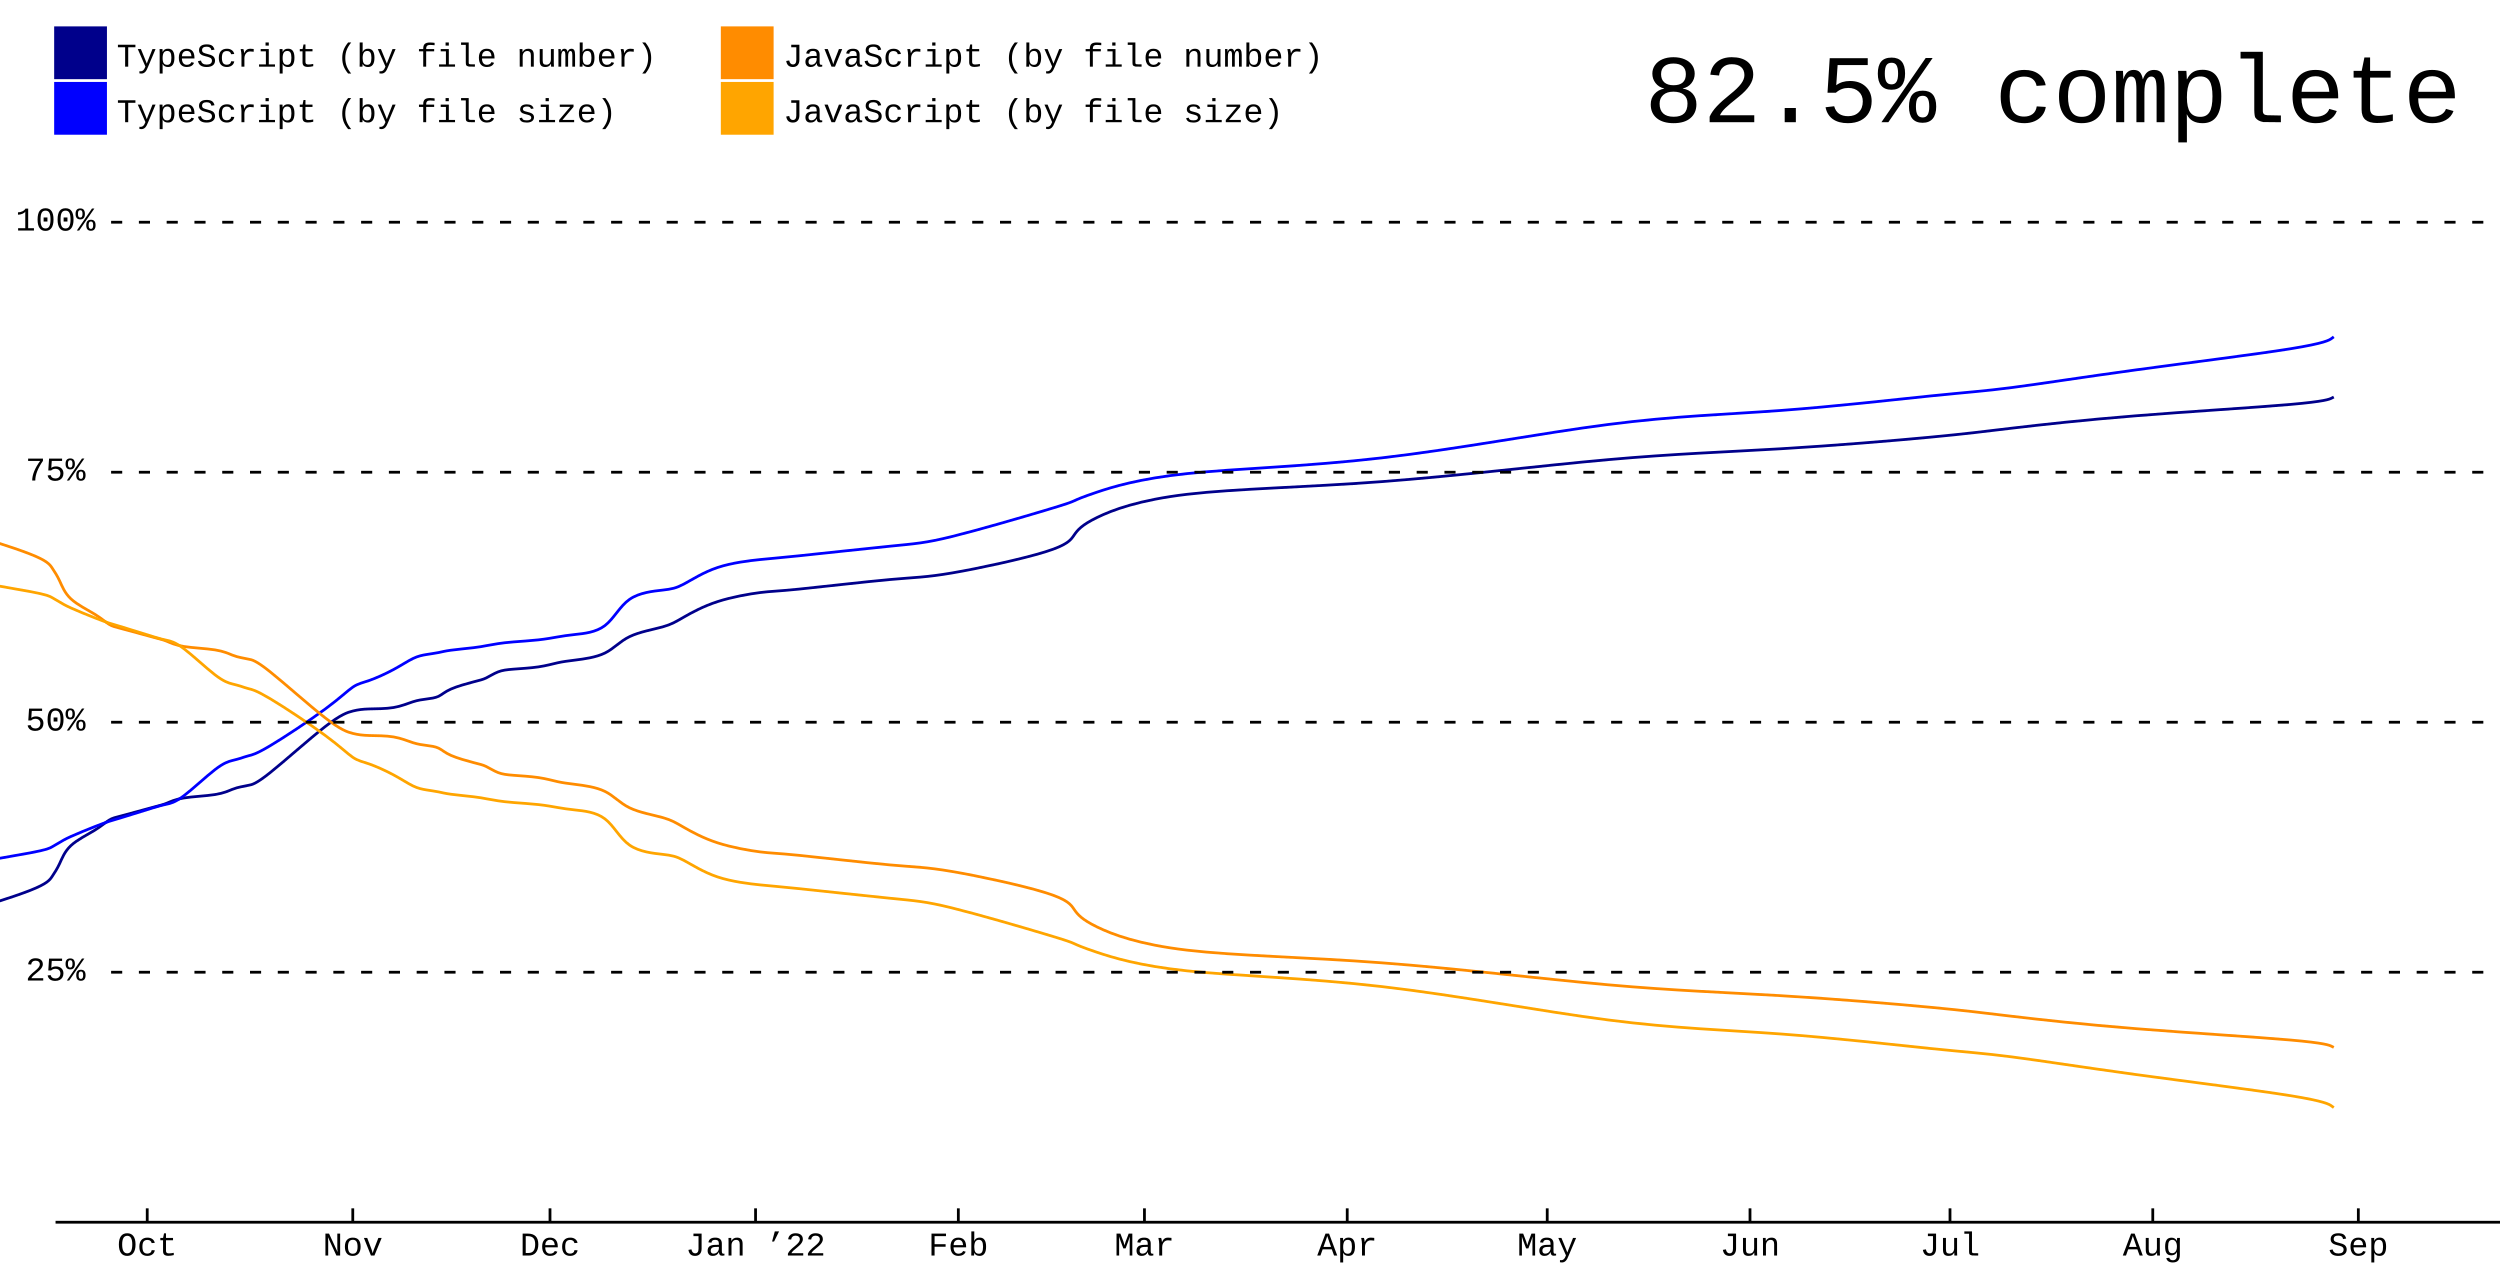
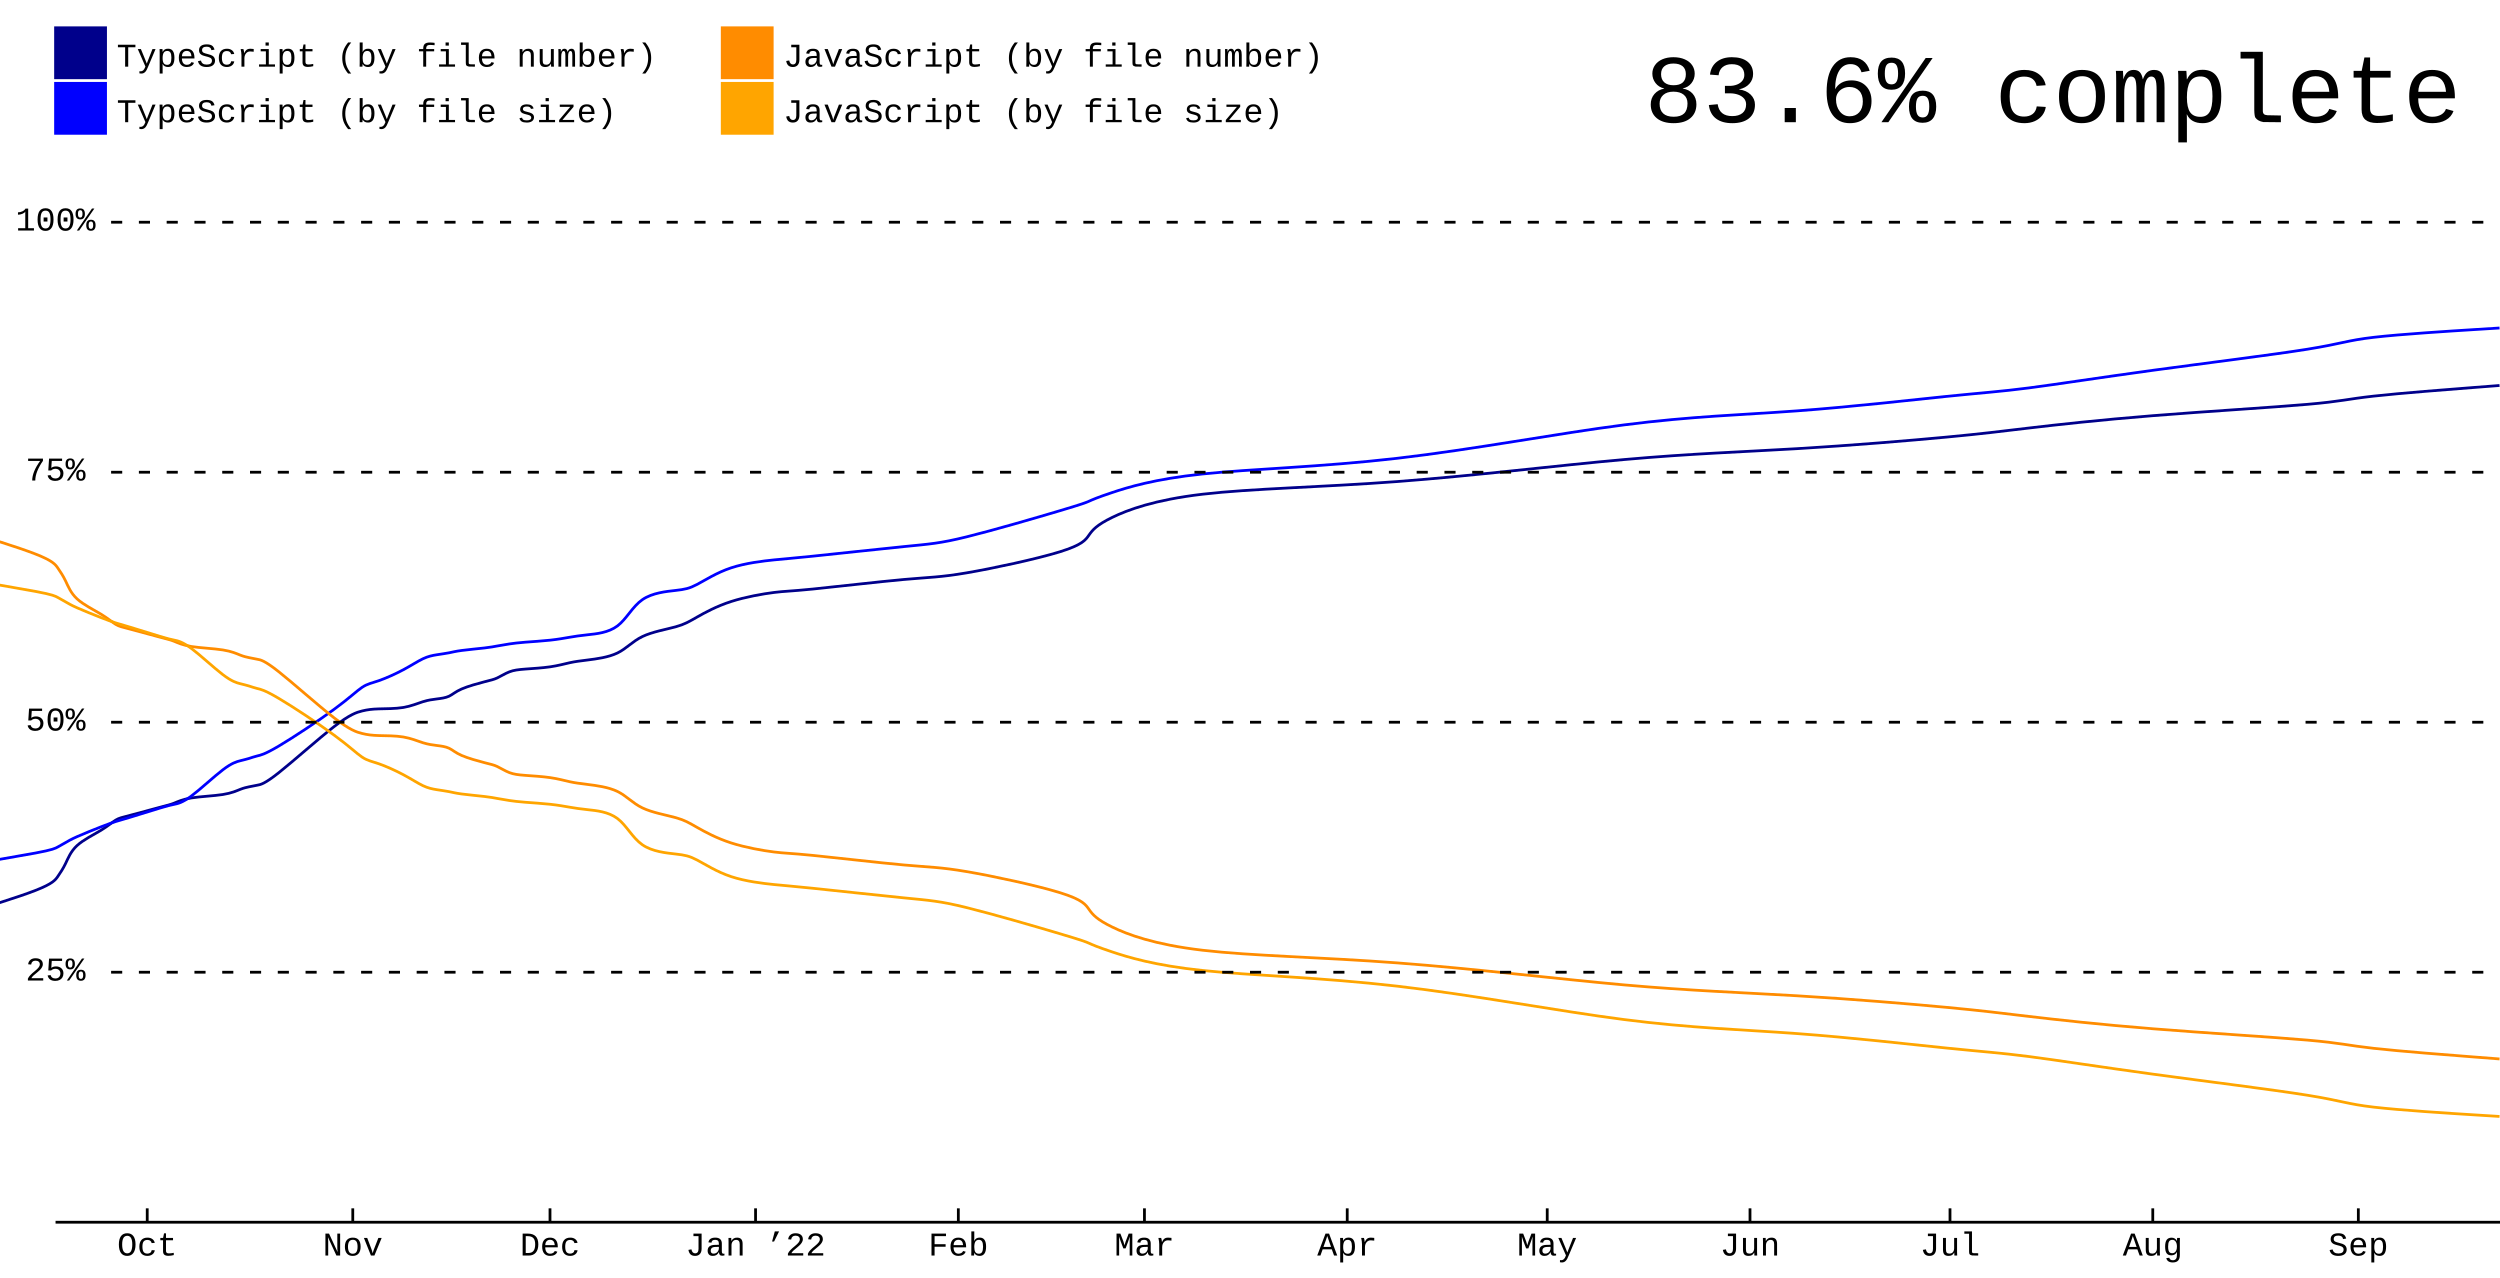
<svg xmlns="http://www.w3.org/2000/svg" viewBox="0 0 900 460" width="900" height="460">
  <style>
    text {
      font-family: "Courier New", Courier, monospace;
    }
    .legend {
      font-size: 12px;
    }
  </style>
  <g class="lines" fill="none" transform="translate(20, 80)">&gt;
-     <path stroke="darkblue" d="M820.16,62.937L819.387,63.327C818.613,63.718,817.065,64.498,804.481,65.6C791.897,66.702,768.276,68.126,748.975,69.678C729.674,71.23,714.693,72.91,704.326,74.135C693.959,75.36,688.205,76.129,674.88,77.386C661.555,78.643,640.659,80.387,621.03,81.558C601.401,82.729,583.04,83.327,558.926,85.473C534.811,87.62,504.944,91.315,477.431,93.386C449.919,95.458,424.762,95.906,407.385,97.945C390.009,99.984,380.413,103.614,374.897,106.318C369.38,109.021,367.943,110.799,366.717,112.576C365.49,114.354,364.476,116.131,356.185,118.699C347.894,121.267,332.326,124.626,322.748,126.26C313.169,127.895,309.58,127.805,300.28,128.643C290.981,129.48,275.971,131.246,267.639,132.079C259.307,132.913,257.654,132.816,253.705,133.312C249.757,133.809,243.514,134.899,238.335,136.577C233.156,138.254,229.041,140.52,226.209,142.146C223.377,143.772,221.829,144.759,218.54,145.68C215.25,146.601,210.219,147.457,206.652,149.188C203.085,150.919,200.982,153.524,197.752,155.103C194.523,156.682,190.168,157.235,187.205,157.61C184.242,157.984,182.671,158.18,180.776,158.599C178.881,159.018,176.663,159.661,173.802,160.08C170.941,160.499,167.438,160.695,164.911,160.891C162.384,161.087,160.834,161.283,159.301,161.88C157.767,162.478,156.25,163.477,155.003,164.075C153.755,164.672,152.776,164.868,150.488,165.466C148.201,166.063,144.604,167.063,142.342,168.062C140.08,169.061,139.153,170.06,137.905,170.658C136.656,171.255,135.087,171.451,133.556,171.647C132.026,171.843,130.534,172.039,128.656,172.637C126.777,173.234,124.512,174.233,121.675,174.71C118.839,175.186,115.432,175.14,112.969,175.215C110.506,175.29,108.987,175.486,107.032,175.966C105.077,176.447,102.685,177.211,97.012,181.615C91.338,186.018,82.383,194.06,77.213,198.18C72.043,202.299,70.657,202.495,69.526,202.691C68.394,202.887,67.516,203.083,66.633,203.279C65.751,203.475,64.864,203.671,63.583,204.184C62.303,204.698,60.629,205.529,57.393,206.042C54.156,206.556,49.358,206.752,46.141,207.273C42.923,207.793,41.287,208.639,40.019,209.16C38.752,209.68,37.852,209.876,34.986,210.645C32.12,211.414,27.289,212.756,24.373,213.525C21.457,214.295,20.458,214.491,19.237,215.26C18.016,216.029,16.574,217.371,14.022,218.936C11.47,220.5,7.808,222.288,5.528,224.413C3.248,226.539,2.349,229.001,1.46,230.897C0.572,232.793,-0.307,234.123,-1.185,235.452C-2.063,236.781,-2.941,238.111,-9.226,240.573C-15.51,243.036,-27.201,246.632,-35.444,249.095C-43.687,251.557,-48.483,252.887,-54.376,253.649C-60.27,254.412,-67.262,254.608,-73.483,254.804C-79.704,255,-85.154,255.196,-93.093,255.724C-101.032,256.253,-111.461,257.114,-118.143,258.752C-124.826,260.389,-127.763,262.802,-130.987,264.107C-134.21,265.412,-137.721,265.608,-141.189,267.467C-144.657,269.326,-148.082,272.848,-150.316,274.707C-152.549,276.566,-153.591,276.762,-157.594,277.217C-161.598,277.673,-168.563,278.388,-173.786,278.843C-179.009,279.299,-182.49,279.495,-185.998,280.776C-189.507,282.057,-193.045,284.423,-196.555,285.704C-200.064,286.985,-203.546,287.181,-206.793,287.377C-210.04,287.573,-213.052,287.769,-216.64,287.965C-220.227,288.161,-224.39,288.357,-229.25,288.553C-234.111,288.749,-239.669,288.945,-244.947,289.684C-250.224,290.422,-255.221,291.704,-260.123,292.442C-265.025,293.181,-269.833,293.377,-273.432,294.01C-277.032,294.644,-279.423,295.715,-287.771,300.735C-296.119,305.756,-310.424,314.726,-320.67,320.31C-330.915,325.893,-337.102,328.09,-348.392,330.968C-359.682,333.845,-376.076,337.404,-395.812,340.538C-415.549,343.672,-438.628,346.381,-450.168,347.736L-461.708,349.091" />
-     <path stroke="blue" d="M820.16,41.268L819.387,41.836C818.613,42.404,817.065,43.54,804.481,45.568C791.897,47.595,768.276,50.515,748.975,53.157C729.674,55.799,714.693,58.165,704.326,59.511C693.959,60.858,688.205,61.185,674.88,62.552C661.555,63.919,640.659,66.324,621.03,67.772C601.401,69.22,583.04,69.711,558.926,72.818C534.811,75.925,504.944,81.648,477.431,84.833C449.919,88.017,424.762,88.663,407.385,90.491C390.009,92.319,380.413,95.33,374.897,97.181C369.38,99.032,367.943,99.725,366.717,100.284C365.49,100.843,364.476,101.268,356.185,103.749C347.894,106.231,332.326,110.768,322.748,113.139C313.169,115.51,309.58,115.715,300.28,116.643C290.981,117.571,275.971,119.223,267.639,120.088C259.307,120.952,257.654,121.029,253.705,121.435C249.757,121.84,243.514,122.575,238.335,124.301C233.156,126.027,229.041,128.746,226.209,130.253C223.377,131.76,221.829,132.056,218.54,132.435C215.25,132.813,210.219,133.274,206.652,135.762C203.085,138.25,200.982,142.766,197.752,145.221C194.523,147.677,190.168,148.072,187.205,148.393C184.242,148.715,182.671,148.962,180.776,149.293C178.881,149.623,176.663,150.038,173.802,150.352C170.941,150.666,167.438,150.879,164.911,151.083C162.384,151.286,160.834,151.48,159.301,151.712C157.767,151.943,156.25,152.213,155.003,152.451C153.755,152.689,152.776,152.896,150.488,153.165C148.201,153.434,144.604,153.767,142.342,154.074C140.08,154.382,139.153,154.665,137.905,154.912C136.656,155.16,135.087,155.373,133.556,155.624C132.026,155.876,130.534,156.166,128.656,157.074C126.777,157.983,124.512,159.509,121.675,161.036C118.839,162.562,115.432,164.09,112.969,164.958C110.506,165.825,108.987,166.031,107.032,167.351C105.077,168.67,102.685,171.102,97.012,175.289C91.338,179.475,82.383,185.417,77.213,188.493C72.043,191.57,70.657,191.782,69.526,192.063C68.394,192.343,67.516,192.691,66.633,192.972C65.751,193.252,64.864,193.465,63.583,193.797C62.303,194.13,60.629,194.582,57.393,197.072C54.156,199.561,49.358,204.088,46.141,206.508C42.923,208.928,41.287,209.24,40.019,209.503C38.752,209.765,37.852,209.978,34.986,210.851C32.12,211.724,27.289,213.256,24.373,214.153C21.457,215.05,20.458,215.311,19.237,215.702C18.016,216.093,16.574,216.615,14.022,217.619C11.47,218.623,7.808,220.109,5.528,221.141C3.248,222.172,2.349,222.749,1.46,223.284C0.572,223.82,-0.307,224.314,-1.185,224.827C-2.063,225.339,-2.941,225.87,-9.226,227.047C-15.51,228.225,-27.201,230.049,-35.444,232.048C-43.687,234.047,-48.483,236.221,-54.376,237.415C-60.27,238.608,-67.262,238.822,-73.483,239.03C-79.704,239.239,-85.154,239.443,-93.093,239.747C-101.032,240.051,-111.461,240.455,-118.143,241.669C-124.826,242.882,-127.763,244.904,-130.987,246.028C-134.21,247.152,-137.721,247.377,-141.189,250.046C-144.657,252.716,-148.082,257.829,-150.316,260.457C-152.549,263.084,-153.591,263.226,-157.594,263.414C-161.598,263.602,-168.563,263.835,-173.786,264.259C-179.009,264.683,-182.49,265.297,-185.998,268.955C-189.507,272.614,-193.045,279.318,-196.555,282.906C-200.064,286.495,-203.546,286.968,-206.793,287.393C-210.04,287.817,-213.052,288.193,-216.64,288.487C-220.227,288.781,-224.39,288.994,-229.25,289.204C-234.111,289.414,-239.669,289.621,-244.947,290.452C-250.224,291.284,-255.221,292.739,-260.123,293.621C-265.025,294.503,-269.833,294.812,-273.432,295.29C-277.032,295.769,-279.423,296.418,-287.771,302.073C-296.119,307.729,-310.424,318.391,-320.67,324.321C-330.915,330.252,-337.102,331.451,-348.392,333.935C-359.682,336.418,-376.076,340.186,-395.812,343.37C-415.549,346.554,-438.628,349.154,-450.168,350.455L-461.708,351.755" />
-     <path stroke="darkorange" d="M820.16,297.063L819.387,296.673C818.613,296.282,817.065,295.502,804.481,294.4C791.897,293.298,768.276,291.874,748.975,290.322C729.674,288.77,714.693,287.09,704.326,285.865C693.959,284.64,688.205,283.871,674.88,282.614C661.555,281.357,640.659,279.613,621.03,278.442C601.401,277.271,583.04,276.673,558.926,274.527C534.811,272.38,504.944,268.685,477.431,266.614C449.919,264.542,424.762,264.094,407.385,262.055C390.009,260.016,380.413,256.386,374.897,253.682C369.38,250.979,367.943,249.201,366.717,247.424C365.49,245.646,364.476,243.869,356.185,241.301C347.894,238.733,332.326,235.374,322.748,233.74C313.169,232.105,309.58,232.195,300.28,231.357C290.981,230.52,275.971,228.754,267.639,227.921C259.307,227.087,257.654,227.184,253.705,226.688C249.757,226.191,243.514,225.101,238.335,223.423C233.156,221.746,229.041,219.48,226.209,217.854C223.377,216.228,221.829,215.241,218.54,214.32C215.25,213.399,210.219,212.543,206.652,210.812C203.085,209.081,200.982,206.476,197.752,204.897C194.523,203.318,190.168,202.765,187.205,202.39C184.242,202.016,182.671,201.82,180.776,201.401C178.881,200.982,176.663,200.339,173.802,199.92C170.941,199.501,167.438,199.305,164.911,199.109C162.384,198.913,160.834,198.717,159.301,198.12C157.767,197.522,156.25,196.523,155.003,195.925C153.755,195.328,152.776,195.132,150.488,194.534C148.201,193.937,144.604,192.937,142.342,191.938C140.08,190.939,139.153,189.94,137.905,189.342C136.656,188.745,135.087,188.549,133.556,188.353C132.026,188.157,130.534,187.961,128.656,187.363C126.777,186.766,124.512,185.767,121.675,185.29C118.839,184.814,115.432,184.86,112.969,184.785C110.506,184.71,108.987,184.514,107.032,184.034C105.077,183.553,102.685,182.789,97.012,178.385C91.338,173.982,82.383,165.94,77.213,161.82C72.043,157.701,70.657,157.505,69.526,157.309C68.394,157.113,67.516,156.917,66.633,156.721C65.751,156.525,64.864,156.329,63.583,155.816C62.303,155.302,60.629,154.471,57.393,153.958C54.156,153.444,49.358,153.248,46.141,152.727C42.923,152.207,41.287,151.361,40.019,150.84C38.752,150.32,37.852,150.124,34.986,149.355C32.12,148.586,27.289,147.244,24.373,146.475C21.457,145.705,20.458,145.509,19.237,144.74C18.016,143.971,16.574,142.629,14.022,141.064C11.47,139.5,7.808,137.712,5.528,135.587C3.248,133.461,2.349,130.999,1.46,129.103C0.572,127.207,-0.307,125.877,-1.185,124.548C-2.063,123.219,-2.941,121.889,-9.226,119.427C-15.51,116.964,-27.201,113.368,-35.444,110.905C-43.687,108.443,-48.483,107.113,-54.376,106.351C-60.27,105.588,-67.262,105.392,-73.483,105.196C-79.704,105,-85.154,104.804,-93.093,104.276C-101.032,103.747,-111.461,102.886,-118.143,101.248C-124.826,99.611,-127.763,97.198,-130.987,95.893C-134.21,94.588,-137.721,94.392,-141.189,92.533C-144.657,90.674,-148.082,87.152,-150.316,85.293C-152.549,83.434,-153.591,83.238,-157.594,82.783C-161.598,82.327,-168.563,81.612,-173.786,81.157C-179.009,80.701,-182.49,80.505,-185.998,79.224C-189.507,77.943,-193.045,75.577,-196.555,74.296C-200.064,73.015,-203.546,72.819,-206.793,72.623C-210.04,72.427,-213.052,72.231,-216.64,72.035C-220.227,71.839,-224.39,71.643,-229.25,71.447C-234.111,71.251,-239.669,71.055,-244.947,70.316C-250.224,69.578,-255.221,68.296,-260.123,67.558C-265.025,66.819,-269.833,66.623,-273.432,65.99C-277.032,65.356,-279.423,64.285,-287.771,59.265C-296.119,54.244,-310.424,45.274,-320.67,39.69C-330.915,34.107,-337.102,31.91,-348.392,29.032C-359.682,26.155,-376.076,22.596,-395.812,19.462C-415.549,16.328,-438.628,13.619,-450.168,12.264L-461.708,10.909" />
-     <path stroke="orange" d="M820.16,318.732L819.387,318.164C818.613,317.596,817.065,316.46,804.481,314.432C791.897,312.405,768.276,309.485,748.975,306.843C729.674,304.201,714.693,301.835,704.326,300.489C693.959,299.142,688.205,298.815,674.88,297.448C661.555,296.081,640.659,293.676,621.03,292.228C601.401,290.78,583.04,290.289,558.926,287.182C534.811,284.075,504.944,278.352,477.431,275.167C449.919,271.983,424.762,271.337,407.385,269.509C390.009,267.681,380.413,264.67,374.897,262.819C369.38,260.968,367.943,260.275,366.717,259.716C365.49,259.157,364.476,258.732,356.185,256.251C347.894,253.769,332.326,249.232,322.748,246.861C313.169,244.49,309.58,244.285,300.28,243.357C290.981,242.429,275.971,240.777,267.639,239.912C259.307,239.048,257.654,238.971,253.705,238.565C249.757,238.16,243.514,237.425,238.335,235.699C233.156,233.973,229.041,231.254,226.209,229.747C223.377,228.24,221.829,227.944,218.54,227.565C215.25,227.187,210.219,226.726,206.652,224.238C203.085,221.75,200.982,217.234,197.752,214.779C194.523,212.323,190.168,211.928,187.205,211.607C184.242,211.285,182.671,211.038,180.776,210.707C178.881,210.377,176.663,209.962,173.802,209.648C170.941,209.334,167.438,209.121,164.911,208.917C162.384,208.714,160.834,208.52,159.301,208.288C157.767,208.057,156.25,207.787,155.003,207.549C153.755,207.311,152.776,207.104,150.488,206.835C148.201,206.566,144.604,206.233,142.342,205.926C140.08,205.618,139.153,205.335,137.905,205.088C136.656,204.84,135.087,204.627,133.556,204.376C132.026,204.124,130.534,203.834,128.656,202.926C126.777,202.017,124.512,200.491,121.675,198.964C118.839,197.438,115.432,195.91,112.969,195.042C110.506,194.175,108.987,193.969,107.032,192.649C105.077,191.33,102.685,188.898,97.012,184.711C91.338,180.525,82.383,174.583,77.213,171.507C72.043,168.43,70.657,168.218,69.526,167.937C68.394,167.657,67.516,167.309,66.633,167.028C65.751,166.748,64.864,166.535,63.583,166.203C62.303,165.87,60.629,165.418,57.393,162.928C54.156,160.439,49.358,155.912,46.141,153.492C42.923,151.072,41.287,150.76,40.019,150.497C38.752,150.235,37.852,150.022,34.986,149.149C32.12,148.276,27.289,146.744,24.373,145.847C21.457,144.95,20.458,144.689,19.237,144.298C18.016,143.907,16.574,143.385,14.022,142.381C11.47,141.377,7.808,139.891,5.528,138.859C3.248,137.828,2.349,137.251,1.46,136.716C0.572,136.18,-0.307,135.686,-1.185,135.173C-2.063,134.661,-2.941,134.13,-9.226,132.953C-15.51,131.775,-27.201,129.951,-35.444,127.952C-43.687,125.953,-48.483,123.779,-54.376,122.585C-60.27,121.392,-67.262,121.178,-73.483,120.97C-79.704,120.761,-85.154,120.557,-93.093,120.253C-101.032,119.949,-111.461,119.545,-118.143,118.331C-124.826,117.118,-127.763,115.096,-130.987,113.972C-134.21,112.848,-137.721,112.623,-141.189,109.954C-144.657,107.284,-148.082,102.171,-150.316,99.543C-152.549,96.916,-153.591,96.774,-157.594,96.586C-161.598,96.398,-168.563,96.165,-173.786,95.741C-179.009,95.317,-182.49,94.703,-185.998,91.045C-189.507,87.386,-193.045,80.682,-196.555,77.094C-200.064,73.505,-203.546,73.032,-206.793,72.607C-210.04,72.183,-213.052,71.807,-216.64,71.513C-220.227,71.219,-224.39,71.006,-229.25,70.796C-234.111,70.586,-239.669,70.379,-244.947,69.548C-250.224,68.716,-255.221,67.261,-260.123,66.379C-265.025,65.497,-269.833,65.188,-273.432,64.71C-277.032,64.231,-279.423,63.582,-287.771,57.927C-296.119,52.271,-310.424,41.609,-320.67,35.679C-330.915,29.748,-337.102,28.549,-348.392,26.065C-359.682,23.582,-376.076,19.814,-395.812,16.63C-415.549,13.446,-438.628,10.846,-450.168,9.545L-461.708,8.245" />
+     <path stroke="darkblue" d="M879.833,58.776L870.926,59.463C862.019,60.151,844.206,61.526,834.511,62.604C824.816,63.682,823.24,64.463,810.627,65.565C798.014,66.667,774.365,68.091,755.036,69.643C735.706,71.195,720.697,72.876,710.301,74.101C699.906,75.326,694.123,76.095,680.77,77.352C667.417,78.609,646.492,80.353,626.835,81.524C607.178,82.696,588.788,83.294,564.645,85.441C540.502,87.587,510.606,91.282,483.065,93.354C455.524,95.425,430.339,95.874,412.934,97.913C395.529,99.952,385.905,103.582,380.36,106.286C374.815,108.99,373.349,110.768,372.094,112.545C370.84,114.323,369.797,116.1,361.477,118.669C353.158,121.237,337.562,124.596,327.955,126.231C318.348,127.865,314.73,127.775,305.402,128.613C296.074,129.451,281.036,131.217,272.675,132.051C264.315,132.885,262.633,132.787,258.656,133.284C254.68,133.78,248.409,134.871,243.201,136.549C237.993,138.227,233.849,140.492,230.989,142.118C228.129,143.745,226.552,144.731,223.234,145.653C219.917,146.574,214.857,147.431,211.261,149.161C207.666,150.892,205.534,153.498,202.277,155.077C199.019,156.657,194.636,157.21,191.644,157.584C188.652,157.959,187.053,158.155,185.129,158.574C183.206,158.994,180.959,159.636,178.07,160.055C175.181,160.475,171.649,160.671,169.094,160.867C166.538,161.063,164.96,161.259,163.398,161.857C161.836,162.455,160.291,163.454,159.015,164.052C157.738,164.649,156.731,164.846,154.415,165.443C152.099,166.041,148.474,167.04,146.183,168.04C143.893,169.039,142.937,170.038,141.661,170.636C140.384,171.234,138.786,171.43,137.227,171.626C135.668,171.822,134.148,172.018,132.241,172.616C130.334,173.214,128.04,174.213,125.175,174.69C122.31,175.166,118.875,175.121,116.384,175.196C113.892,175.271,112.345,175.467,110.361,175.947C108.378,176.428,105.958,177.193,100.256,181.596C94.554,186,85.57,194.042,80.371,198.161C75.173,202.281,73.759,202.477,72.599,202.673C71.438,202.869,70.532,203.065,69.621,203.261C68.71,203.458,67.795,203.654,66.486,204.168C65.177,204.681,63.474,205.513,60.21,206.026C56.945,206.54,52.118,206.736,48.872,207.257C45.627,207.778,43.962,208.624,42.666,209.144C41.369,209.665,40.441,209.861,37.547,210.631C34.653,211.4,29.793,212.742,26.849,213.511C23.904,214.28,22.877,214.477,21.627,215.246C20.378,216.015,18.907,217.357,16.326,218.922C13.746,220.487,10.056,222.275,7.747,224.401C5.439,226.526,4.511,228.989,3.594,230.885C2.677,232.781,1.771,234.111,0.864,235.44C-0.043,236.77,-0.949,238.099,-7.262,240.562C-13.575,243.025,-25.294,246.621,-33.566,249.084C-41.838,251.547,-46.661,252.876,-52.584,253.639C-58.506,254.402,-65.526,254.598,-71.775,254.794C-78.025,254.99,-83.503,255.186,-91.471,255.715C-99.439,256.244,-109.896,257.105,-116.607,258.743C-123.318,260.38,-126.283,262.794,-129.535,264.099C-132.788,265.404,-136.327,265.6,-139.823,267.459C-143.319,269.318,-146.773,272.84,-149.035,274.7C-151.297,276.559,-152.367,276.755,-156.399,277.211C-160.431,277.666,-167.425,278.381,-172.676,278.837C-177.928,279.293,-181.437,279.489,-184.974,280.77C-188.512,282.051,-192.077,284.418,-195.616,285.699C-199.154,286.98,-202.664,287.176,-205.94,287.372C-209.215,287.569,-212.256,287.765,-215.871,287.961C-219.487,288.157,-223.678,288.353,-228.567,288.549C-233.456,288.746,-239.043,288.942,-244.349,289.68C-249.655,290.419,-254.68,291.7,-259.611,292.439C-264.541,293.178,-269.378,293.374,-273.006,294.008C-276.634,294.641,-279.053,295.713,-287.429,300.733C-295.806,305.754,-310.139,314.725,-320.413,320.308C-330.688,325.892,-336.903,328.089,-348.221,330.967C-359.54,333.844,-375.962,337.403,-395.727,340.537C-415.492,343.672,-438.6,346.381,-450.154,347.736L-461.708,349.091" />
+     <path stroke="blue" d="M879.833,38.079L870.926,38.636C862.019,39.194,844.206,40.31,834.511,41.435C824.816,42.561,823.24,43.696,810.627,45.723C798.014,47.75,774.365,50.669,755.036,53.31C735.706,55.952,720.697,58.316,710.301,59.662C699.906,61.008,694.123,61.335,680.77,62.701C667.417,64.067,646.492,66.472,626.835,67.919C607.178,69.366,588.788,69.856,564.645,72.963C540.502,76.069,510.606,81.791,483.065,84.975C455.524,88.159,430.339,88.804,412.934,90.631C395.529,92.459,385.905,95.468,380.36,97.319C374.815,99.17,373.349,99.862,372.094,100.42C370.84,100.978,369.797,101.402,361.477,103.883C353.158,106.364,337.562,110.901,327.955,113.271C318.348,115.641,314.73,115.845,305.402,116.772C296.074,117.7,281.036,119.351,272.675,120.215C264.315,121.079,262.633,121.155,258.656,121.56C254.68,121.965,248.409,122.698,243.201,124.424C237.993,126.15,233.849,128.867,230.989,130.374C228.129,131.88,226.552,132.175,223.234,132.553C219.917,132.931,214.857,133.391,211.261,135.879C207.666,138.366,205.534,142.881,202.277,145.335C199.019,147.79,194.636,148.185,191.644,148.506C188.652,148.826,187.053,149.073,185.129,149.403C183.206,149.733,180.959,150.146,178.07,150.46C175.181,150.773,171.649,150.986,169.094,151.189C166.538,151.391,164.96,151.584,163.398,151.815C161.836,152.046,160.291,152.315,159.015,152.553C157.738,152.79,156.731,152.996,154.415,153.264C152.099,153.533,148.474,153.864,146.183,154.171C143.893,154.478,142.937,154.76,141.661,155.007C140.384,155.254,138.786,155.466,137.227,155.717C135.668,155.968,134.148,156.258,132.241,157.165C130.334,158.072,128.04,159.598,125.175,161.124C122.31,162.65,118.875,164.177,116.384,165.044C113.892,165.91,112.345,166.116,110.361,167.435C108.378,168.754,105.958,171.185,100.256,175.371C94.554,179.557,85.57,185.497,80.371,188.573C75.173,191.649,73.759,191.861,72.599,192.14C71.438,192.42,70.532,192.768,69.621,193.047C68.71,193.327,67.795,193.539,66.486,193.871C65.177,194.203,63.474,194.654,60.21,197.143C56.945,199.632,52.118,204.158,48.872,206.577C45.627,208.996,43.962,209.308,42.666,209.57C41.369,209.831,40.441,210.043,37.547,210.915C34.653,211.788,29.793,213.32,26.849,214.216C23.904,215.112,22.877,215.372,21.627,215.763C20.378,216.153,18.907,216.674,16.326,217.677C13.746,218.68,10.056,220.166,7.747,221.197C5.439,222.227,4.511,222.803,3.594,223.338C2.677,223.873,1.771,224.367,0.864,224.879C-0.043,225.391,-0.949,225.921,-7.262,227.097C-13.575,228.274,-25.294,230.097,-33.566,232.095C-41.838,234.093,-46.661,236.267,-52.584,237.46C-58.506,238.653,-65.526,238.865,-71.775,239.073C-78.025,239.281,-83.503,239.485,-91.471,239.788C-99.439,240.092,-109.896,240.495,-116.607,241.707C-123.318,242.92,-126.283,244.941,-129.535,246.064C-132.788,247.188,-136.327,247.412,-139.823,250.081C-143.319,252.749,-146.773,257.862,-149.035,260.489C-151.297,263.116,-152.367,263.257,-156.399,263.444C-160.431,263.631,-167.425,263.864,-172.676,264.287C-177.928,264.71,-181.437,265.323,-184.974,268.981C-188.512,272.639,-192.077,279.342,-195.616,282.93C-199.154,286.518,-202.664,286.99,-205.94,287.414C-209.215,287.838,-212.256,288.213,-215.871,288.506C-219.487,288.8,-223.678,289.011,-228.567,289.221C-233.456,289.43,-239.043,289.637,-244.349,290.468C-249.655,291.298,-254.68,292.752,-259.611,293.634C-264.541,294.515,-269.378,294.823,-273.006,295.301C-276.634,295.779,-279.053,296.427,-287.429,302.082C-295.806,307.737,-310.139,318.398,-320.413,324.328C-330.688,330.258,-336.903,331.456,-348.221,333.939C-359.54,336.422,-375.962,340.189,-395.727,343.372C-415.492,346.555,-438.6,349.155,-450.154,350.455L-461.708,351.755" />
+     <path stroke="darkorange" d="M879.833,301.224L870.926,300.537C862.019,299.849,844.206,298.474,834.511,297.396C824.816,296.318,823.24,295.537,810.627,294.435C798.014,293.333,774.365,291.909,755.036,290.357C735.706,288.805,720.697,287.124,710.301,285.899C699.906,284.674,694.123,283.905,680.77,282.648C667.417,281.391,646.492,279.647,626.835,278.476C607.178,277.304,588.788,276.706,564.645,274.559C540.502,272.413,510.606,268.718,483.065,266.646C455.524,264.575,430.339,264.126,412.934,262.087C395.529,260.048,385.905,256.418,380.36,253.714C374.815,251.01,373.349,249.232,372.094,247.455C370.84,245.677,369.797,243.9,361.477,241.331C353.158,238.763,337.562,235.404,327.955,233.769C318.348,232.135,314.73,232.225,305.402,231.387C296.074,230.549,281.036,228.783,272.675,227.949C264.315,227.115,262.633,227.213,258.656,226.716C254.68,226.22,248.409,225.129,243.201,223.451C237.993,221.773,233.849,219.508,230.989,217.882C228.129,216.255,226.552,215.269,223.234,214.347C219.917,213.426,214.857,212.569,211.261,210.839C207.666,209.108,205.534,206.502,202.277,204.923C199.019,203.343,194.636,202.79,191.644,202.416C188.652,202.041,187.053,201.845,185.129,201.426C183.206,201.006,180.959,200.364,178.07,199.945C175.181,199.525,171.649,199.329,169.094,199.133C166.538,198.937,164.96,198.741,163.398,198.143C161.836,197.545,160.291,196.546,159.015,195.948C157.738,195.351,156.731,195.154,154.415,194.557C152.099,193.959,148.474,192.96,146.183,191.96C143.893,190.961,142.937,189.962,141.661,189.364C140.384,188.766,138.786,188.57,137.227,188.374C135.668,188.178,134.148,187.982,132.241,187.384C130.334,186.786,128.04,185.787,125.175,185.31C122.31,184.834,118.875,184.879,116.384,184.804C113.892,184.729,112.345,184.533,110.361,184.053C108.378,183.572,105.958,182.807,100.256,178.404C94.554,174,85.57,165.958,80.371,161.839C75.173,157.719,73.759,157.523,72.599,157.327C71.438,157.131,70.532,156.935,69.621,156.739C68.71,156.542,67.795,156.346,66.486,155.832C65.177,155.319,63.474,154.487,60.21,153.974C56.945,153.46,52.118,153.264,48.872,152.743C45.627,152.222,43.962,151.376,42.666,150.856C41.369,150.335,40.441,150.139,37.547,149.369C34.653,148.6,29.793,147.258,26.849,146.489C23.904,145.72,22.877,145.523,21.627,144.754C20.378,143.985,18.907,142.643,16.326,141.078C13.746,139.513,10.056,137.725,7.747,135.599C5.439,133.474,4.511,131.011,3.594,129.115C2.677,127.219,1.771,125.889,0.864,124.56C-0.043,123.23,-0.949,121.901,-7.262,119.438C-13.575,116.975,-25.294,113.379,-33.566,110.916C-41.838,108.453,-46.661,107.124,-52.584,106.361C-58.506,105.598,-65.526,105.402,-71.775,105.206C-78.025,105.01,-83.503,104.814,-91.471,104.285C-99.439,103.756,-109.896,102.895,-116.607,101.257C-123.318,99.62,-126.283,97.206,-129.535,95.901C-132.788,94.596,-136.327,94.4,-139.823,92.541C-143.319,90.682,-146.773,87.16,-149.035,85.3C-151.297,83.441,-152.367,83.245,-156.399,82.789C-160.431,82.334,-167.425,81.619,-172.676,81.163C-177.928,80.707,-181.437,80.511,-184.974,79.23C-188.512,77.949,-192.077,75.582,-195.616,74.301C-199.154,73.02,-202.664,72.824,-205.94,72.628C-209.215,72.431,-212.256,72.235,-215.871,72.039C-219.487,71.843,-223.678,71.647,-228.567,71.451C-233.456,71.254,-239.043,71.058,-244.349,70.32C-249.655,69.581,-254.68,68.3,-259.611,67.561C-264.541,66.822,-269.378,66.626,-273.006,65.992C-276.634,65.359,-279.053,64.287,-287.429,59.267C-295.806,54.246,-310.139,45.275,-320.413,39.692C-330.688,34.108,-336.903,31.911,-348.221,29.033C-359.54,26.156,-375.962,22.597,-395.727,19.463C-415.492,16.328,-438.6,13.619,-450.154,12.264L-461.708,10.909" />
+     <path stroke="orange" d="M879.833,321.921L870.926,321.364C862.019,320.806,844.206,319.69,834.511,318.565C824.816,317.439,823.24,316.304,810.627,314.277C798.014,312.25,774.365,309.331,755.036,306.69C735.706,304.048,720.697,301.684,710.301,300.338C699.906,298.992,694.123,298.665,680.77,297.299C667.417,295.933,646.492,293.528,626.835,292.081C607.178,290.634,588.788,290.144,564.645,287.037C540.502,283.931,510.606,278.209,483.065,275.025C455.524,271.841,430.339,271.196,412.934,269.369C395.529,267.541,385.905,264.532,380.36,262.681C374.815,260.83,373.349,260.138,372.094,259.58C370.84,259.022,369.797,258.598,361.477,256.117C353.158,253.636,337.562,249.099,327.955,246.729C318.348,244.359,314.73,244.155,305.402,243.228C296.074,242.3,281.036,240.649,272.675,239.785C264.315,238.921,262.633,238.845,258.656,238.44C254.68,238.035,248.409,237.302,243.201,235.576C237.993,233.85,233.849,231.133,230.989,229.626C228.129,228.12,226.552,227.825,223.234,227.447C219.917,227.069,214.857,226.609,211.261,224.121C207.666,221.634,205.534,217.119,202.277,214.665C199.019,212.21,194.636,211.815,191.644,211.494C188.652,211.174,187.053,210.927,185.129,210.597C183.206,210.267,180.959,209.854,178.07,209.54C175.181,209.227,171.649,209.014,169.094,208.811C166.538,208.609,164.96,208.416,163.398,208.185C161.836,207.954,160.291,207.685,159.015,207.447C157.738,207.21,156.731,207.004,154.415,206.736C152.099,206.467,148.474,206.136,146.183,205.829C143.893,205.522,142.937,205.24,141.661,204.993C140.384,204.746,138.786,204.534,137.227,204.283C135.668,204.032,134.148,203.742,132.241,202.835C130.334,201.928,128.04,200.402,125.175,198.876C122.31,197.35,118.875,195.823,116.384,194.956C113.892,194.09,112.345,193.884,110.361,192.565C108.378,191.246,105.958,188.815,100.256,184.629C94.554,180.443,85.57,174.503,80.371,171.427C75.173,168.351,73.759,168.139,72.599,167.86C71.438,167.58,70.532,167.232,69.621,166.953C68.71,166.673,67.795,166.461,66.486,166.129C65.177,165.797,63.474,165.346,60.21,162.857C56.945,160.368,52.118,155.842,48.872,153.423C45.627,151.004,43.962,150.692,42.666,150.43C41.369,150.169,40.441,149.957,37.547,149.085C34.653,148.212,29.793,146.68,26.849,145.784C23.904,144.888,22.877,144.628,21.627,144.237C20.378,143.847,18.907,143.326,16.326,142.323C13.746,141.32,10.056,139.834,7.747,138.803C5.439,137.773,4.511,137.197,3.594,136.662C2.677,136.127,1.771,135.633,0.864,135.121C-0.043,134.609,-0.949,134.079,-7.262,132.903C-13.575,131.726,-25.294,129.903,-33.566,127.905C-41.838,125.907,-46.661,123.733,-52.584,122.54C-58.506,121.347,-65.526,121.135,-71.775,120.927C-78.025,120.719,-83.503,120.515,-91.471,120.212C-99.439,119.908,-109.896,119.505,-116.607,118.293C-123.318,117.08,-126.283,115.059,-129.535,113.936C-132.788,112.812,-136.327,112.588,-139.823,109.919C-143.319,107.251,-146.773,102.138,-149.035,99.511C-151.297,96.884,-152.367,96.743,-156.399,96.556C-160.431,96.369,-167.425,96.136,-172.676,95.713C-177.928,95.29,-181.437,94.677,-184.974,91.019C-188.512,87.361,-192.077,80.658,-195.616,77.07C-199.154,73.482,-202.664,73.01,-205.94,72.586C-209.215,72.162,-212.256,71.787,-215.871,71.494C-219.487,71.2,-223.678,70.989,-228.567,70.779C-233.456,70.57,-239.043,70.363,-244.349,69.532C-249.655,68.702,-254.68,67.248,-259.611,66.366C-264.541,65.485,-269.378,65.177,-273.006,64.699C-276.634,64.221,-279.053,63.573,-287.429,57.918C-295.806,52.263,-310.139,41.602,-320.413,35.672C-330.688,29.742,-336.903,28.544,-348.221,26.061C-359.54,23.578,-375.962,19.811,-395.727,16.628C-415.492,13.445,-438.6,10.845,-450.154,9.545L-461.708,8.245" />
  </g>
  <g class="axis y" stroke="black" fill="none" stroke-dasharray="4 6" transform="translate(20, 80)">
    <path d="M 20,270 h900" />
    <g transform="translate(0, 270)">
      <text text-anchor="middle" fill="black" stroke="none" transform="translate(0, 3)">25%</text>
      <path d="M0,v-5 0" />
    </g>
    <path d="M 20,180 h900" />
    <g transform="translate(0, 180)">
      <text text-anchor="middle" fill="black" stroke="none" transform="translate(0, 3)">50%</text>
      <path d="M0,v-5 0" />
    </g>
    <path d="M 20,90 h900" />
    <g transform="translate(0, 90)">
      <text text-anchor="middle" fill="black" stroke="none" transform="translate(0, 3)">75%</text>
      <path d="M0,v-5 0" />
    </g>
    <path d="M 20,0 h900" />
    <g transform="translate(0, 0)">
      <text text-anchor="middle" fill="black" stroke="none" transform="translate(0, 3)">100%</text>
      <path d="M0,v-5 0" />
    </g>
  </g>
  <g class="axis x" stroke="black" fill="none" transform="translate(20, 440)">
    <path d="M0,0 h900" />
    <g transform="translate(829, 0)">
      <text text-anchor="middle" fill="black" stroke="none" transform="translate(0, 12)">Sep</text>
      <path d="M0,0 v-5" />
    </g>
    <g transform="translate(755, 0)">
      <text text-anchor="middle" fill="black" stroke="none" transform="translate(0, 12)">Aug</text>
      <path d="M0,0 v-5" />
    </g>
    <g transform="translate(682, 0)">
      <text text-anchor="middle" fill="black" stroke="none" transform="translate(0, 12)">Jul</text>
      <path d="M0,0 v-5" />
    </g>
    <g transform="translate(610, 0)">
      <text text-anchor="middle" fill="black" stroke="none" transform="translate(0, 12)">Jun</text>
      <path d="M0,0 v-5" />
    </g>
    <g transform="translate(537, 0)">
      <text text-anchor="middle" fill="black" stroke="none" transform="translate(0, 12)">May</text>
      <path d="M0,0 v-5" />
    </g>
    <g transform="translate(465, 0)">
      <text text-anchor="middle" fill="black" stroke="none" transform="translate(0, 12)">Apr</text>
      <path d="M0,0 v-5" />
    </g>
    <g transform="translate(392, 0)">
      <text text-anchor="middle" fill="black" stroke="none" transform="translate(0, 12)">Mar</text>
      <path d="M0,0 v-5" />
    </g>
    <g transform="translate(325, 0)">
      <text text-anchor="middle" fill="black" stroke="none" transform="translate(0, 12)">Feb</text>
      <path d="M0,0 v-5" />
    </g>
    <g transform="translate(252, 0)">
      <text text-anchor="middle" fill="black" stroke="none" transform="translate(0, 12)">Jan ’22</text>
      <path d="M0,0 v-5" />
    </g>
    <g transform="translate(178, 0)">
      <text text-anchor="middle" fill="black" stroke="none" transform="translate(0, 12)">Dec</text>
      <path d="M0,0 v-5" />
    </g>
    <g transform="translate(107, 0)">
      <text text-anchor="middle" fill="black" stroke="none" transform="translate(0, 12)">Nov</text>
      <path d="M0,0 v-5" />
    </g>
    <g transform="translate(33, 0)">
      <text text-anchor="middle" fill="black" stroke="none" transform="translate(0, 12)">Oct</text>
      <path d="M0,0 v-5" />
    </g>
    <g transform="translate(-38, 0)">
      <text text-anchor="middle" fill="black" stroke="none" transform="translate(0, 12)">Sep</text>
      <path d="M0,0 v-5" />
    </g>
  </g>
  <g class="legend" transform="translate(20,10)">
    <rect width="18" height="18" style="fill: darkblue; stroke: darkblue;" />
    <text x="22" y="14">TypeScript (by file number)</text>
  </g>
  <g class="legend" transform="translate(20,30)">
    <rect width="18" height="18" style="fill: blue; stroke: blue;" />
    <text x="22" y="14">TypeScript (by file size)</text>
  </g>
  <g class="legend" transform="translate(260,10)">
    <rect width="18" height="18" style="fill: darkorange; stroke: darkorange;" />
    <text x="22" y="14">JavaScript (by file number)</text>
  </g>
  <g class="legend" transform="translate(260,30)">
    <rect width="18" height="18" style="fill: orange; stroke: orange;" />
    <text x="22" y="14">JavaScript (by file size)</text>
  </g>
  <g class="total" transform="translate(570,30)">
-     <text x="22" y="14" font-size="35px">82.5% complete</text>
+     <text x="22" y="14" font-size="35px">83.6% complete</text>
  </g>
</svg>
